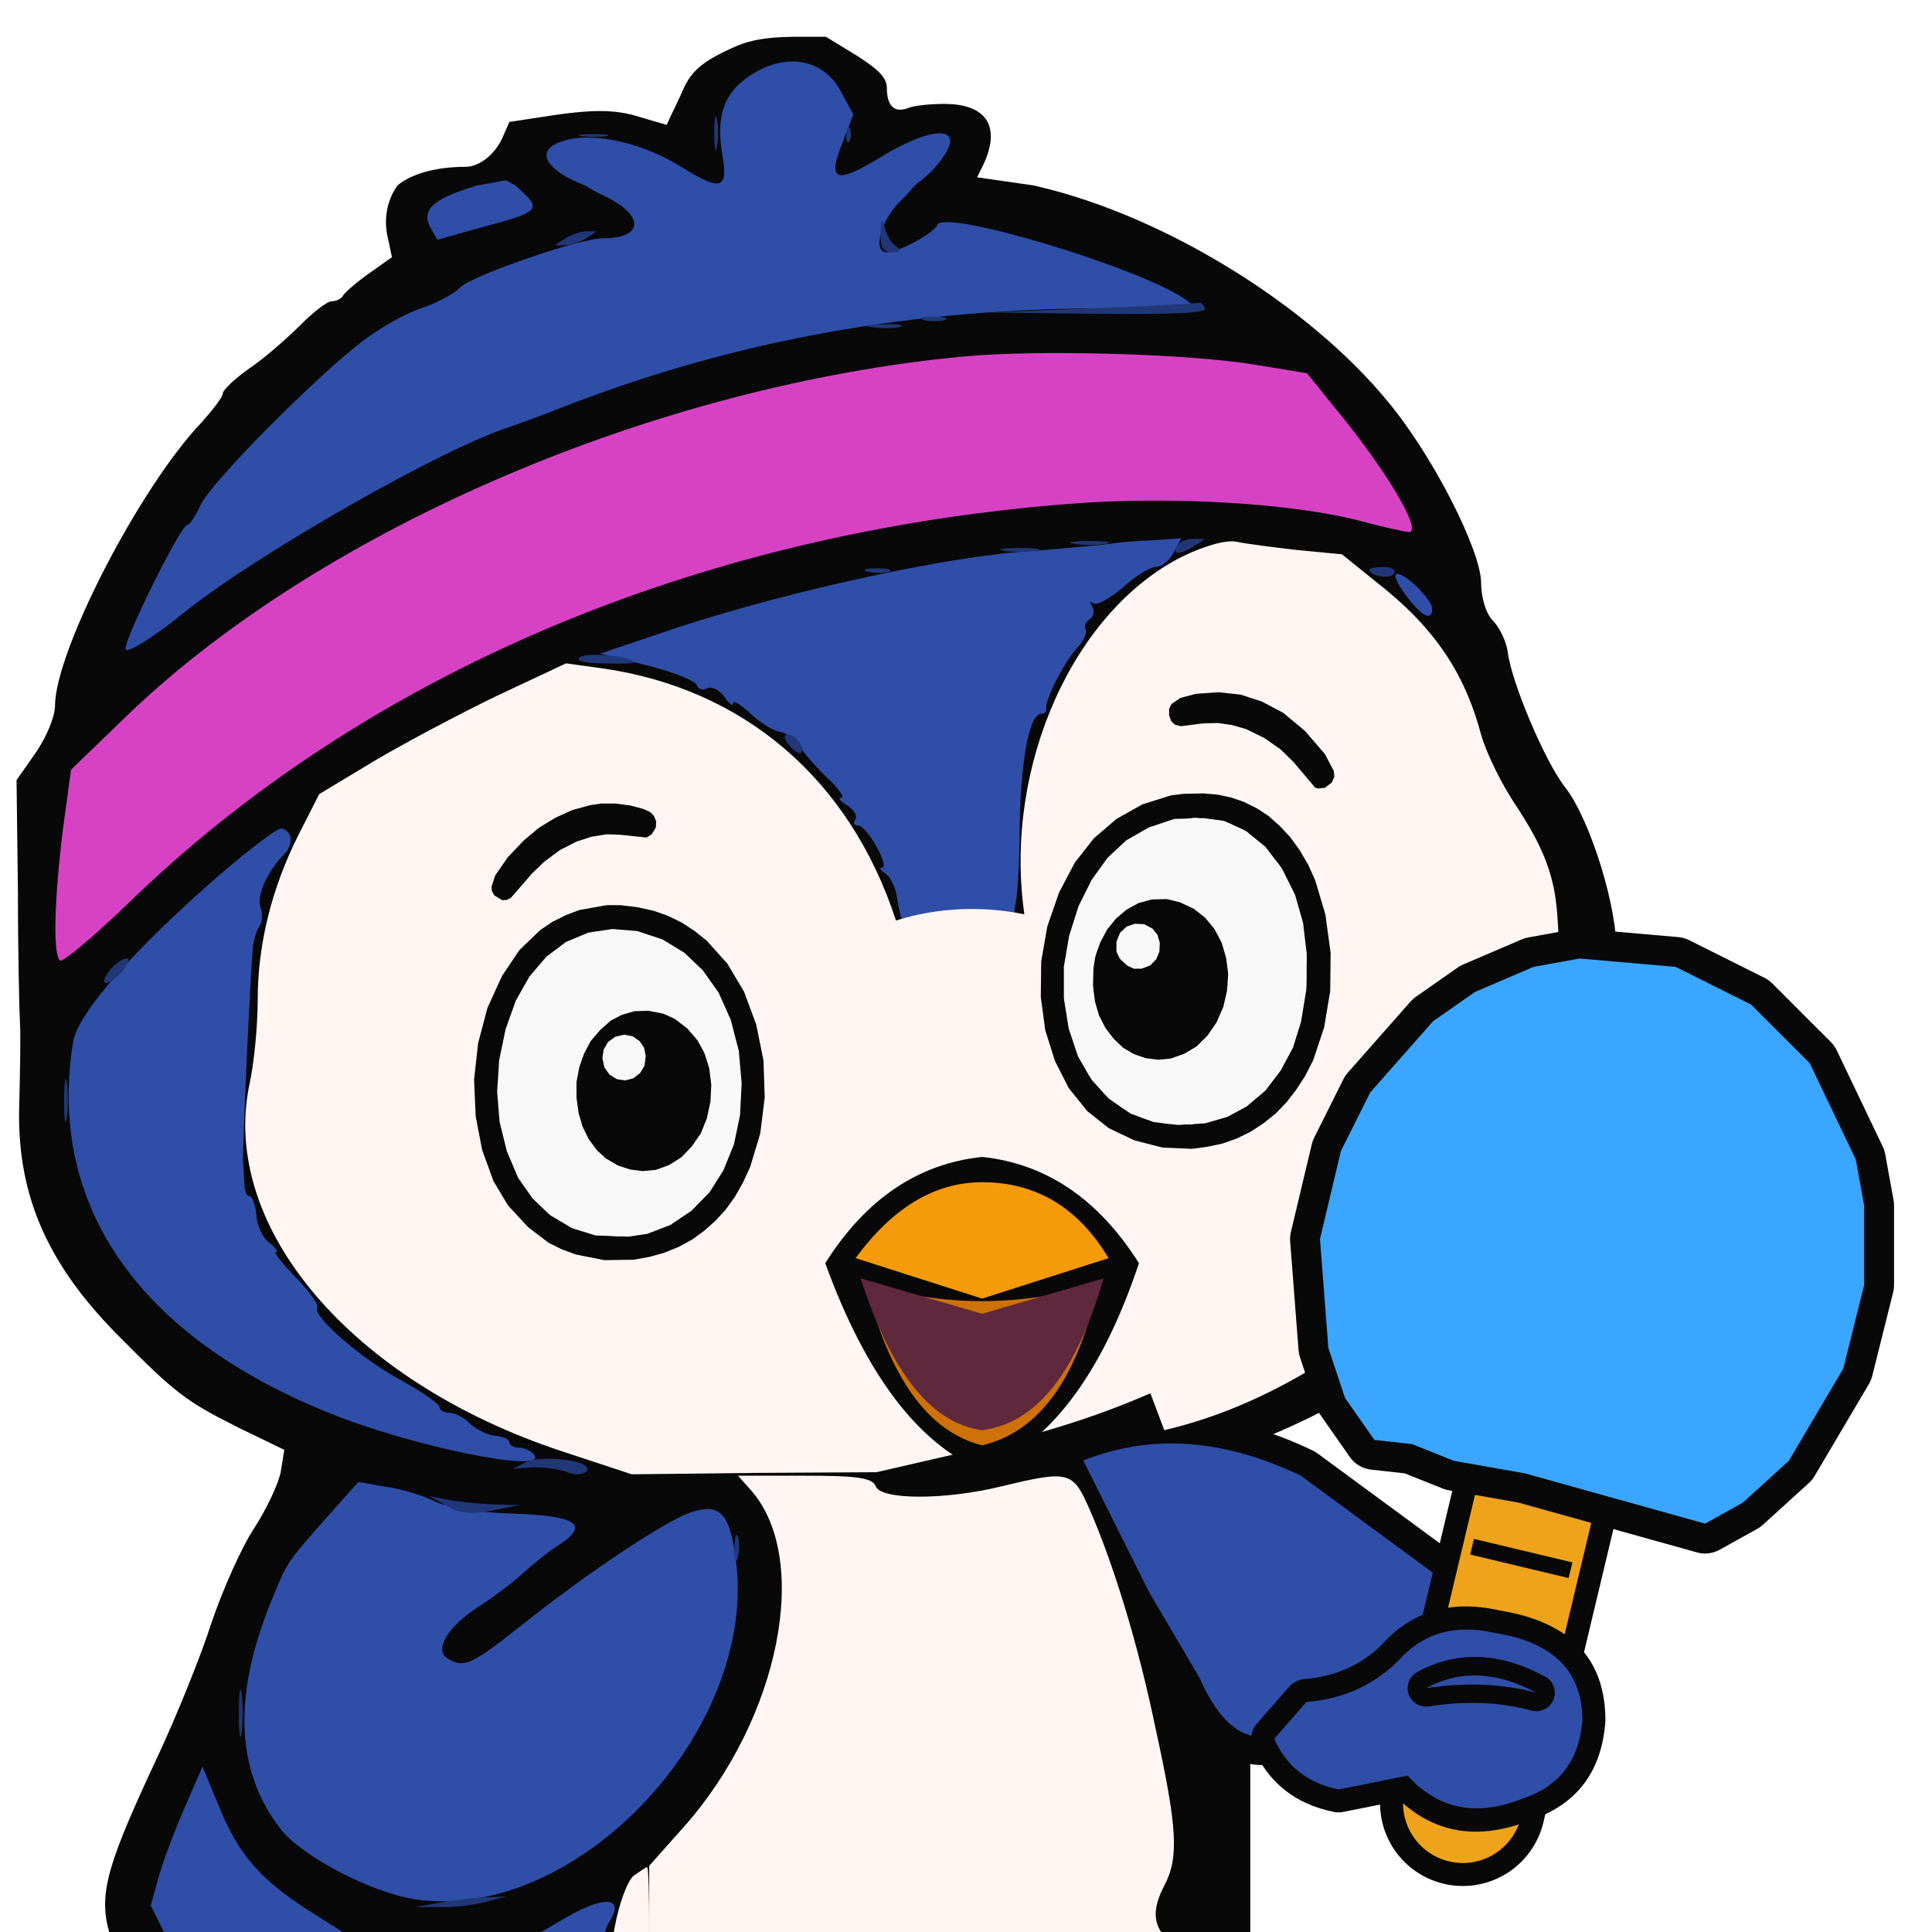
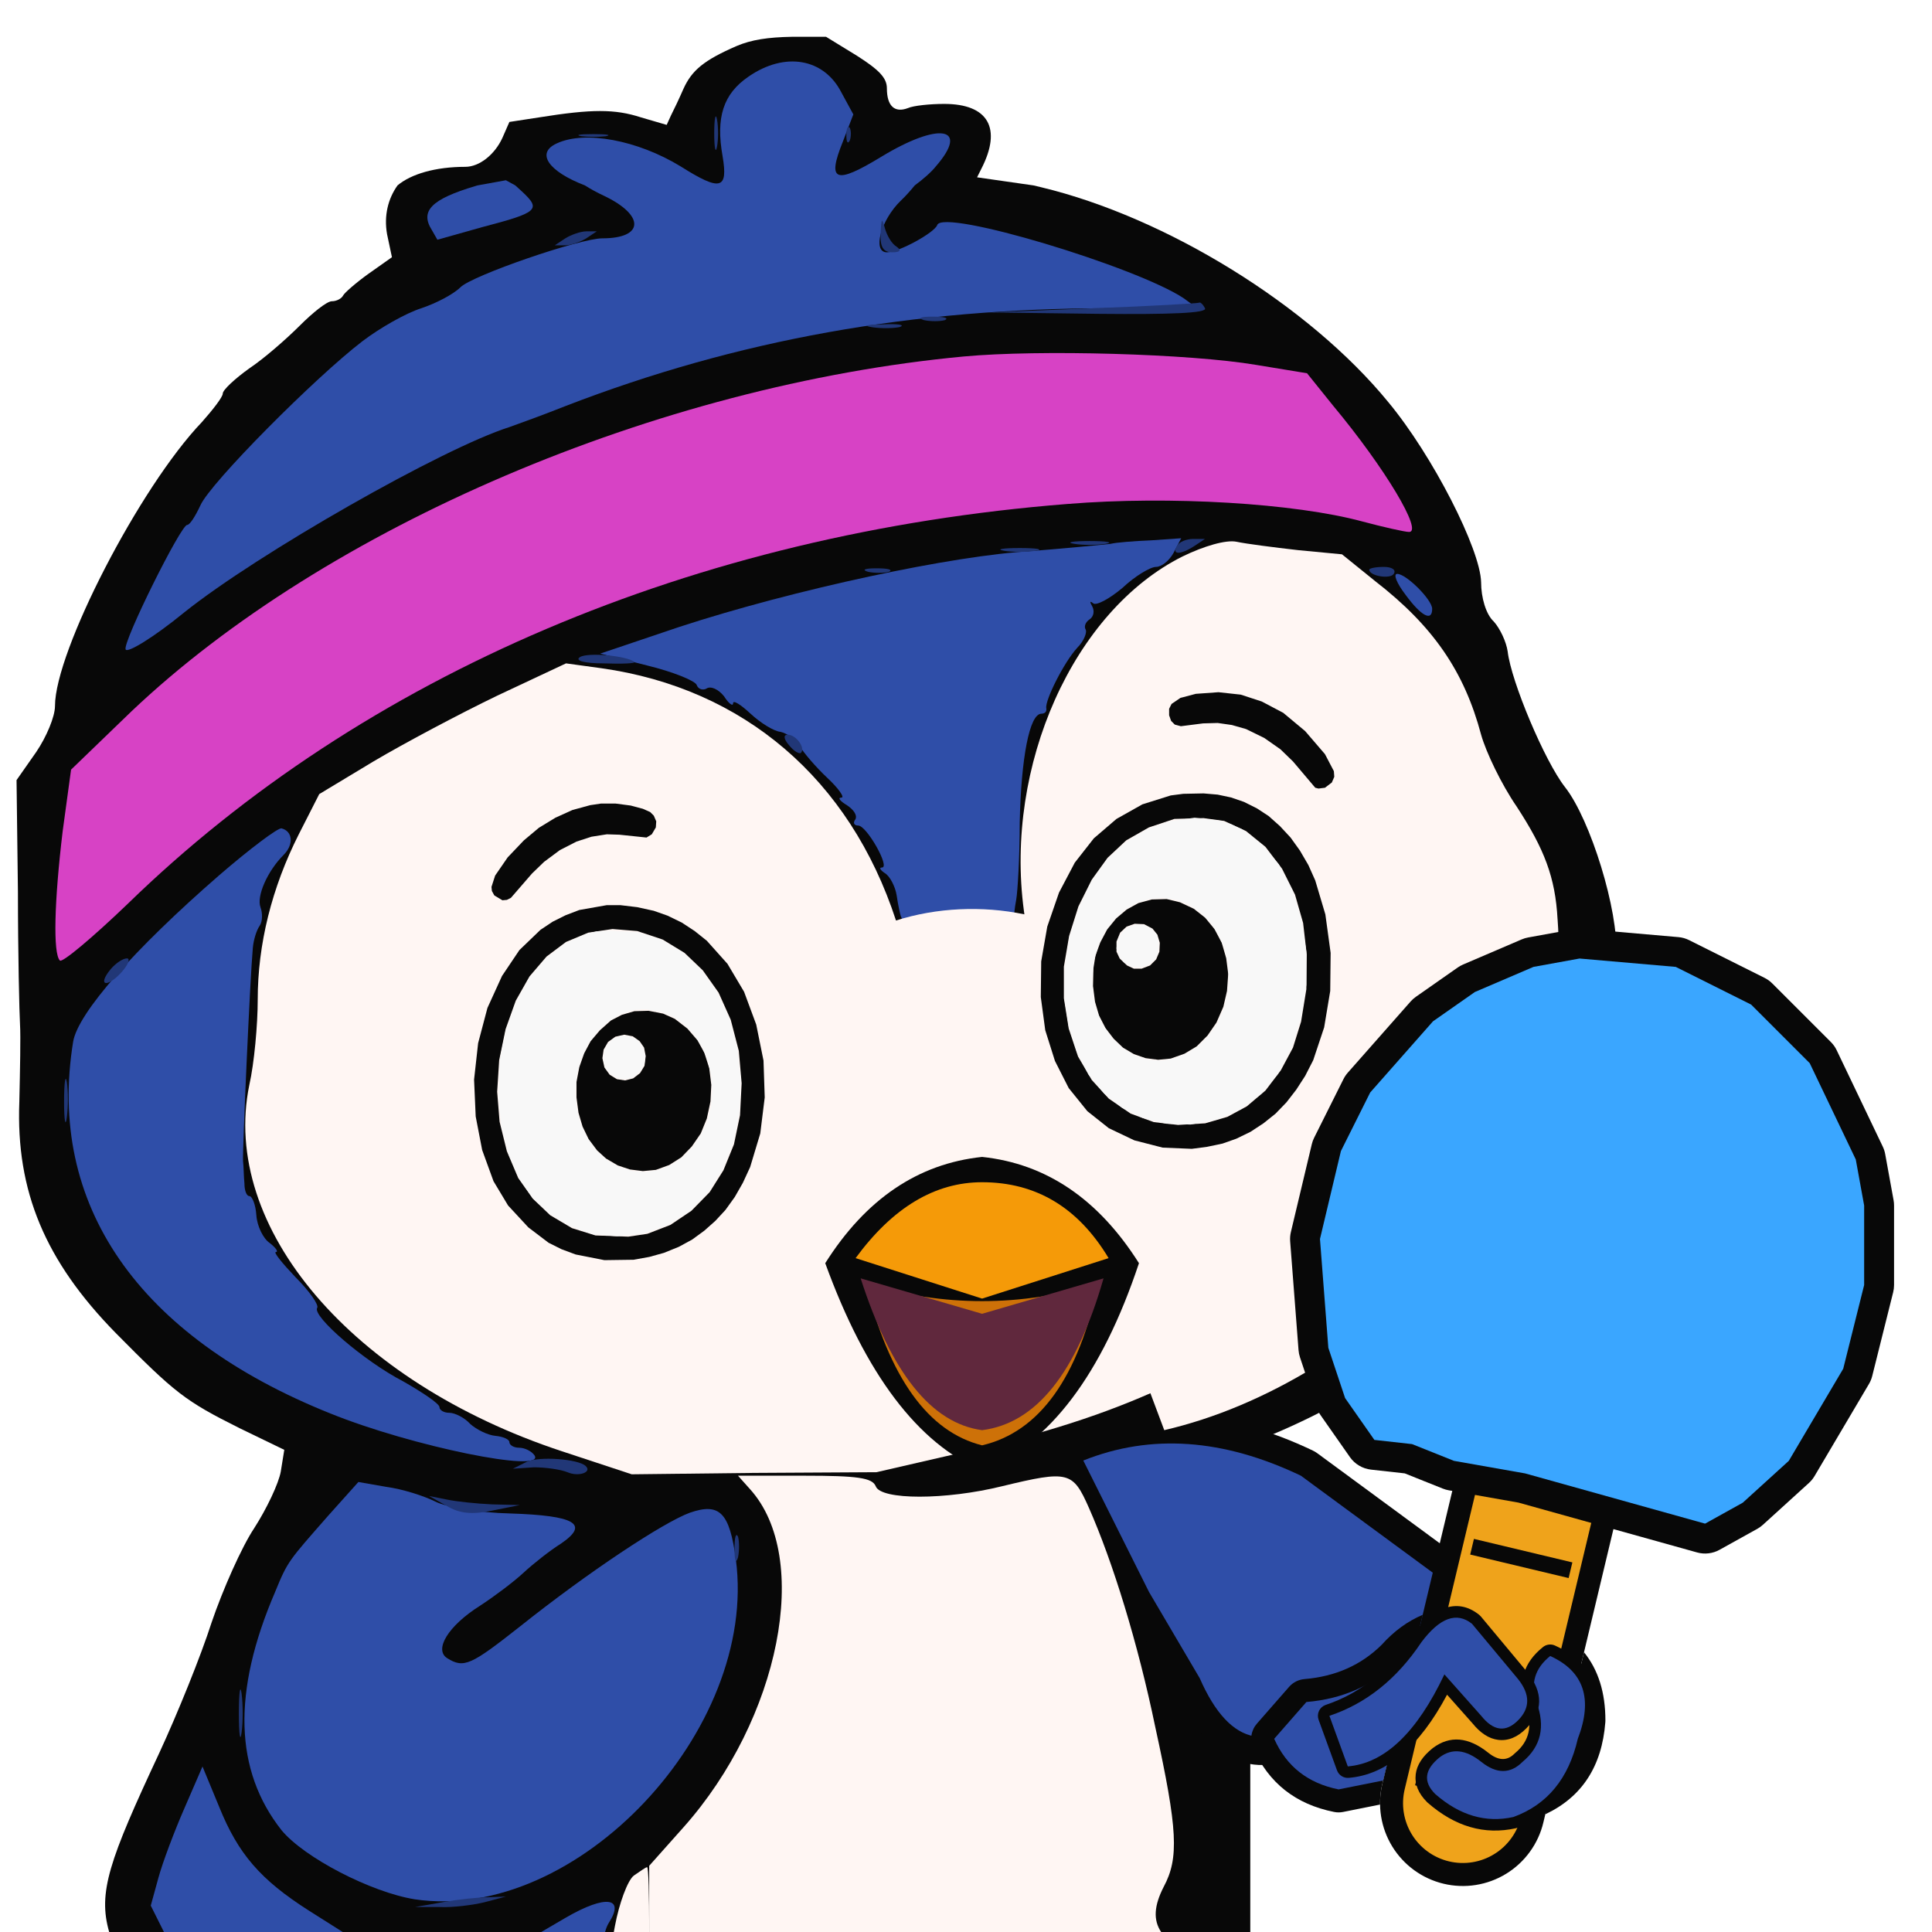
<svg xmlns="http://www.w3.org/2000/svg" viewBox="0 0 420 420" aria-hidden="true" class="sthings" data-character="pip">
  <g data-pip-part="body">
    <path fill="#080808" fill-rule="evenodd" d="M160.128 10.006C163.32 8.638 166.967 8.091 172.135 8H179.58L186.267 12.103C191.13 15.203 192.802 16.936 192.802 19.215C192.802 23.045 194.474 24.595 197.362 23.501C198.577 22.954 202.225 22.589 205.264 22.589C214.839 22.589 217.878 27.878 213.32 36.723L212.408 38.547L224.663 40.305L226.389 40.718C253.592 47.253 284.595 66.401 301.767 87.373C311.495 99.076 321.828 119.44 321.98 126.582C321.98 129.926 323.045 133.573 324.716 135.093C326.084 136.613 327.451 139.501 327.755 141.628C328.515 148.163 335.81 165.488 340.217 171.11C345.764 178.157 351.902 198.068 351.339 207.505H271.8V420.0H23.735C21.258 411.385 23.707 404.441 34.598 381.139C38.549 372.628 43.716 359.863 45.996 352.719C48.427 345.577 52.53 336.306 55.266 332.203C58.002 327.947 60.586 322.477 61.041 319.893L61.801 315.182L52.075 310.471C40.221 304.544 38.093 302.872 25.176 289.803C9.826 274.15 3.443 258.952 4.203 239.5C4.355 232.813 4.508 225.214 4.355 222.782C4.203 220.198 3.899 207.281 3.899 193.907L3.596 169.591L7.851 163.513C10.13 160.169 11.954 155.762 11.954 153.482C11.954 141.628 30.342 105.915 43.868 91.781C46.3 89.045 48.427 86.309 48.427 85.55C48.427 84.79 51.011 82.358 54.202 80.079C57.395 77.951 62.258 73.696 65.145 70.808C68.033 67.921 71.072 65.49 72.136 65.49C73.199 65.49 74.263 64.881 74.567 64.273C74.871 63.666 77.302 61.538 80.038 59.563L85.205 55.915L84.141 50.9C83.444 46.908 84.333 43.233 86.42 40.305C89.34 37.848 94.605 36.267 101.162 36.267C104.202 36.267 107.546 33.623 109.217 29.975L110.737 26.51L117.272 25.507C128.67 23.684 133.685 23.684 139.308 25.507L144.93 27.149L145.842 25.142C146.451 23.957 147.666 21.404 148.578 19.306C150.402 15.294 152.986 13.106 160.128 10.006Z" />
    <path fill="#080808" fill-rule="evenodd" d="M326.8 192.105 351.338 207.505Q350.89 221.805 349.9 238.305Q347.7 269.105 314.7 288.905Q286.1 312.005 252.0 319.705L248.7 305.405Q290.5 294.405 308.1 271.305Q331.2 246.005 326.8 219.605Z" />
    <path fill="#2f4ea8" fill-rule="evenodd" d="M162.712 16.662C170.614 11.191 179.125 12.65 182.924 20.127L185.508 24.869L183.228 30.796C179.733 39.458 181.557 40.188 191.587 34.079C204.201 26.419 210.887 27.605 203.44 36.175C202.47 37.399 200.691 38.958 198.86 40.305C197.826 41.573 196.774 42.727 195.842 43.605C191.435 47.86 189.611 54.851 192.802 54.851C195.386 54.851 203.137 50.596 203.745 48.925C204.961 45.277 247.21 58.043 257.391 64.881L260.279 67.009H241.13C198.426 67.009 160.28 73.847 122.895 88.285C118.336 90.109 112.864 92.084 110.737 92.844C96.299 97.404 56.026 120.352 40.07 133.118C33.383 138.589 27.608 142.084 27.303 141.172C26.696 139.501 39.31 114.121 40.677 114.121C41.285 114.121 42.501 112.145 43.564 109.866C45.692 105.003 68.488 82.054 78.823 74.152C82.622 71.265 88.245 68.072 91.588 67.009C94.779 65.945 98.579 63.969 100.099 62.45C102.683 59.866 126.086 51.812 130.949 51.812C140.067 51.812 140.22 46.796 131.253 42.541C129.771 41.852 128.4 41.1 127.153 40.305C119.322 37.308 116.352 33.284 121.071 31.161C127.15 28.334 138.548 30.431 147.971 36.175C156.633 41.647 158.304 41.191 157.089 33.988C155.57 25.507 157.24 20.401 162.712 16.662Z" />
    <path fill="#2f4ea8" fill-rule="evenodd" d="M112.022 40.305 113.473 41.629C117.727 45.581 116.967 46.189 104.81 49.38L95.084 52.116L93.867 49.988C91.285 45.884 93.716 43.301 103.442 40.414L103.802 40.305L109.977 39.185Z" />
    <path fill="#2f4ea8" fill-rule="evenodd" d="M241.435 118.225C242.65 117.92 246.601 117.616 250.249 117.465L256.784 117.008L255.112 120.2C254.2 121.871 252.528 123.24 251.312 123.24C250.097 123.24 246.753 125.215 244.017 127.798C241.13 130.23 238.242 131.75 237.635 131.142C236.875 130.534 236.875 130.838 237.483 131.902C237.939 132.814 237.787 134.029 236.875 134.638C235.963 135.245 235.66 136.157 235.963 136.765C236.42 137.372 235.66 139.348 234.139 140.868C231.252 144.059 227.149 152.266 227.452 153.938C227.604 154.697 227.149 155.154 226.389 155.154C223.805 155.154 221.982 164.728 221.677 178.862C221.677 186.46 221.222 193.907 220.917 195.579C220.614 197.098 220.31 199.682 220.31 201.05C220.158 202.873 218.942 203.785 216.359 203.785C214.23 203.785 210.127 204.85 207.088 206.065C201.313 208.496 197.058 207.737 198.426 204.393C198.882 203.178 198.426 202.266 197.514 202.266C196.602 202.266 195.995 201.809 195.995 201.05C196.146 200.442 196.146 199.682 195.842 199.226C195.69 198.77 195.235 196.794 194.93 194.667C194.626 192.691 193.411 190.412 192.347 189.804C191.435 189.196 190.979 188.588 191.739 188.588C193.562 188.588 188.396 179.469 186.572 179.469C185.66 179.469 185.355 178.862 185.964 178.102C186.42 177.19 185.508 175.975 184.14 175.063C182.621 174.151 182.012 173.391 182.924 173.391C183.685 173.391 182.316 171.415 179.885 169.135C177.301 166.704 174.717 163.665 173.805 162.144C173.046 160.777 171.071 159.409 169.702 159.105C168.183 158.953 165.296 157.129 163.167 155.154C161.04 153.178 159.368 152.115 159.368 152.875C159.368 153.634 158.457 153.026 157.392 151.354C156.177 149.834 154.505 149.075 153.593 149.682C152.834 150.139 151.77 149.834 151.465 148.922C151.162 148.01 146.299 146.035 140.676 144.668L130.493 142.084L143.108 137.829C166.663 129.622 201.921 121.719 220.917 120.047C230.948 119.288 240.218 118.376 241.435 118.225Z" />
    <path fill="#2f4ea8" fill-rule="evenodd" d="M305.567 129.318C303.591 126.734 302.832 124.759 303.743 124.759C305.72 124.759 311.342 130.382 311.342 132.357C311.342 135.245 308.911 133.878 305.567 129.318Z" />
    <path fill="#2f4ea8" fill-rule="evenodd" d="M47.667 190.259C54.354 184.484 60.434 179.926 61.193 180.078C63.625 180.685 63.929 183.572 61.649 185.853C58.154 189.347 55.723 194.819 56.634 197.251C57.09 198.466 57.09 200.29 56.483 201.202C55.723 202.266 55.114 204.393 54.963 206.065C54.354 212.752 52.683 250.29 52.835 252.417C52.987 253.632 52.987 255.913 53.139 257.28C53.139 258.8 53.595 260.016 54.202 260.016C54.811 260.016 55.571 261.84 55.723 264.119C55.874 266.551 57.242 269.285 58.61 270.197C59.977 271.262 60.586 272.173 59.977 272.173C59.37 272.173 61.346 274.605 64.233 277.644C67.273 280.684 69.4 283.723 68.945 284.331C67.88 286.155 79.126 295.881 87.637 300.289C91.892 302.72 95.539 305.152 95.539 305.912C95.539 306.519 96.451 307.128 97.667 307.128C98.883 307.128 101.011 308.191 102.226 309.559C103.595 310.775 106.026 311.991 107.698 312.143C109.37 312.294 110.737 312.903 110.737 313.51C110.737 314.118 111.649 314.726 112.864 314.726C114.08 314.726 115.6 315.485 116.208 316.397C118.639 320.35 89.461 314.422 71.832 307.279C30.039 290.563 10.13 261.84 15.905 226.429C16.97 220.198 29.127 206.369 47.667 190.259Z" />
    <path fill="#080808" fill-rule="evenodd" d="M233.253 311.887Q257.717 302.103 285.41 315.347Q285.925 315.593 286.384 315.931L323.784 343.431Q324.264 343.784 324.666 344.224Q325.067 344.664 325.377 345.173Q325.685 345.684 325.888 346.244Q326.091 346.804 326.181 347.393Q326.271 347.982 326.243 348.577Q326.217 349.172 326.075 349.75Q325.932 350.329 325.68 350.869Q325.427 351.409 325.074 351.889Q324.857 352.185 324.605 352.452Q306.216 371.991 283.164 381.295Q274.377 385.931 266.662 381.644Q260.033 377.961 255.407 367.569L244.585 349.173Q244.48 348.995 244.389 348.811L230.089 320.211Q229.822 319.678 229.665 319.103Q229.507 318.528 229.465 317.934Q229.423 317.339 229.497 316.748Q229.572 316.158 229.76 315.592Q229.949 315.027 230.244 314.509Q230.539 313.992 230.93 313.541Q231.32 313.091 231.791 312.726Q232.262 312.36 232.794 312.094Q233.02 311.981 233.253 311.887Z" />
    <path fill="#2f4ea8" fill-rule="evenodd" d="M235.5 317.505Q257.5 308.705 282.8 320.805L320.2 348.305Q302.6 367.005 280.6 375.805Q276.341 378.128 272.627 377.453Q265.79 376.21 260.8 364.805L249.8 346.105Z" />
    <path fill="#2f4ea8" fill-rule="evenodd" d="M71.376 329.468 77.911 322.172 83.989 323.237C87.485 323.693 92.196 325.213 94.627 326.428C97.059 327.644 104.05 328.859 110.889 329.012C125.023 329.468 128.214 331.291 121.983 335.546C119.551 337.066 115.904 339.954 113.776 341.929C111.649 343.905 107.393 347.096 104.354 349.072C97.363 353.479 94.324 358.646 97.211 360.47C100.859 362.75 102.378 361.99 113.168 353.479C128.062 341.626 144.171 330.988 149.946 328.859C156.48 326.58 158.609 328.859 159.976 339.042C164.839 376.123 125.326 418.068 90.221 412.901C80.646 411.381 66.057 403.782 61.193 397.856C51.011 384.938 50.403 367.917 59.826 346.032C62.561 339.346 62.713 339.346 71.376 329.468Z" />
    <path fill="#2f4ea8" fill-rule="evenodd" d="M40.07 393.144 44.021 384.026 47.667 392.841C51.771 403.022 56.634 408.646 67.121 415.332L74.498 420.0H35.64L32.774 414.269L34.446 408.19C35.358 404.846 37.941 398.007 40.07 393.144Z" />
    <path fill="#2f4ea8" fill-rule="evenodd" d="M123.047 416.853C131.71 411.838 135.964 412.445 132.317 418.068C131.991 418.611 131.724 419.29 131.542 420.0H117.666Z" />
    <path fill="#213777" fill-rule="evenodd" d="M155.265 28.972C155.265 25.689 155.57 24.413 155.873 25.963C156.177 27.605 156.177 30.34 155.873 31.89C155.57 33.531 155.265 32.255 155.265 28.972Z" />
    <path fill="#213777" fill-rule="evenodd" d="M183.988 29.428C183.988 27.878 184.292 27.24 184.748 27.787C185.052 28.425 185.052 29.701 184.748 30.523C184.292 31.434 183.988 30.887 183.988 29.428Z" />
    <path fill="#213777" fill-rule="evenodd" d="M126.39 29.61C124.871 29.337 126.086 29.154 128.974 29.154C131.861 29.154 133.077 29.337 131.71 29.61C130.189 29.793 127.758 29.793 126.39 29.61Z" />
    <path fill="#213777" fill-rule="evenodd" d="M191.435 50.596C191.587 47.404 191.739 47.253 192.347 49.532C192.802 51.204 193.866 53.028 194.93 53.635C195.995 54.395 195.69 54.851 194.018 54.851C192.042 54.851 191.283 53.788 191.435 50.596Z" />
    <path fill="#213777" fill-rule="evenodd" d="M122.895 51.812C124.111 51.052 126.238 50.292 127.454 50.292H129.734L127.454 51.812C126.238 52.571 124.111 53.331 122.895 53.331H120.615Z" />
    <path fill="#213777" fill-rule="evenodd" d="M237.635 67.009C250.249 66.553 260.583 65.945 260.735 65.793C260.887 65.641 261.495 66.097 261.951 67.009C262.559 68.072 254.504 68.377 238.851 68.225L214.839 67.921Z" />
    <path fill="#213777" fill-rule="evenodd" d="M200.858 69.593C199.337 69.137 200.249 68.832 202.68 68.832C205.264 68.832 206.328 69.137 205.416 69.593C204.352 69.896 202.225 69.896 200.858 69.593Z" />
    <path fill="#213777" fill-rule="evenodd" d="M189.46 71.113C187.484 70.808 188.699 70.504 192.042 70.504C195.386 70.353 196.905 70.656 195.538 71.113C194.018 71.416 191.283 71.416 189.46 71.113Z" />
    <path fill="#213777" fill-rule="evenodd" d="M233.532 118.225C231.555 117.92 233.076 117.616 236.875 117.616C240.674 117.616 242.195 117.92 240.371 118.225C238.395 118.528 235.355 118.528 233.532 118.225Z" />
    <path fill="#213777" fill-rule="evenodd" d="M255.872 118.68C256.327 117.768 257.999 117.16 259.367 117.16H261.951L259.671 118.68C256.632 120.656 254.655 120.656 255.872 118.68Z" />
    <path fill="#213777" fill-rule="evenodd" d="M218.335 119.744C216.359 119.44 217.878 119.135 221.677 119.135C225.477 119.135 226.997 119.44 225.173 119.744C223.198 120.047 220.158 120.047 218.335 119.744Z" />
    <path fill="#213777" fill-rule="evenodd" d="M188.699 124.303C187.179 123.847 188.091 123.543 190.523 123.543C193.107 123.543 194.171 123.847 193.259 124.303C192.195 124.607 190.067 124.607 188.699 124.303Z" />
    <path fill="#213777" fill-rule="evenodd" d="M297.664 123.847C297.664 123.543 299.033 123.24 300.855 123.24C302.527 123.24 303.591 123.847 302.984 124.759C302.224 125.975 297.664 125.215 297.664 123.847Z" />
    <path fill="#213777" fill-rule="evenodd" d="M126.086 142.844C127.758 141.78 136.268 142.54 137.94 143.907C138.245 144.212 135.204 144.364 131.253 144.212C126.998 144.212 124.871 143.604 126.086 142.844Z" />
    <path fill="#213777" fill-rule="evenodd" d="M171.526 161.993C170.311 160.625 170.311 159.713 171.223 159.713C173.046 159.713 175.174 162.601 174.11 163.665C173.805 163.968 172.59 163.36 171.526 161.993Z" />
    <path fill="#213777" fill-rule="evenodd" d="M24.112 210.625C25.176 209.408 26.696 208.344 27.608 208.344C28.367 208.344 27.911 209.713 26.391 211.384C23.2 214.879 21.073 214.271 24.112 210.625Z" />
    <path fill="#213777" fill-rule="evenodd" d="M13.929 239.5C13.929 235.244 14.234 233.42 14.538 235.244C14.841 237.219 14.841 240.563 14.538 242.843C14.234 245.275 13.929 243.603 13.929 239.5Z" />
    <path fill="#213777" fill-rule="evenodd" d="M114.536 317.766C117.272 316.55 125.63 317.157 127.302 318.678C128.822 320.045 125.783 321.109 123.351 320.045C121.83 319.438 118.639 318.981 116.055 318.981L111.497 319.285Z" />
    <path fill="#213777" fill-rule="evenodd" d="M97.059 327.34 93.26 325.213 97.059 325.972C99.187 326.428 103.595 326.884 106.938 327.035L113.016 327.188L106.938 328.404C102.53 329.316 99.795 329.012 97.059 327.34Z" />
    <path fill="#213777" fill-rule="evenodd" d="M159.673 336.763C159.673 334.179 159.976 333.115 160.433 334.027C160.736 335.091 160.736 337.218 160.433 338.585C159.976 340.106 159.673 339.194 159.673 336.763Z" />
    <path fill="#213777" fill-rule="evenodd" d="M51.923 372.476C51.923 367.917 52.227 365.941 52.53 368.221C52.835 370.653 52.835 374.3 52.53 376.579C52.227 379.01 51.923 377.035 51.923 372.476Z" />
    <path fill="#213777" fill-rule="evenodd" d="M96.299 413.509C99.642 412.901 104.05 412.445 106.177 412.445L109.977 412.293L105.417 413.509C102.986 414.117 98.427 414.725 95.539 414.572H90.221Z" />
    <path fill="#fff6f3" fill-rule="evenodd" d="M257.087 120.959C261.799 118.68 266.51 117.313 268.789 117.768C270.917 118.225 276.845 118.984 282.163 119.592L291.737 120.504L298.88 126.279C311.646 136.157 318.333 146.035 321.98 159.713C323.045 163.513 326.388 170.503 329.73 175.366C335.733 184.57 338.107 190.73 338.598 199.805H338.603Q341.1 232.805 318.0 271.305Q286.1 303.205 253.1 310.905L250.089 302.878C237.848 308.255 224.218 312.453 205.721 316.55L190.523 320.045L163.927 320.197L137.333 320.501L122.135 315.485C76.542 300.441 47.82 266.854 54.202 235.852C55.266 231.141 56.026 222.782 56.026 217.31C56.026 205.305 59.066 192.995 64.992 181.293L69.4 172.631L81.254 165.488C87.941 161.537 99.947 155.154 108.153 151.203L123.047 144.212L130.798 145.276C161.639 149.638 184.737 169.343 194.781 200.112C203.601 197.304 213.52 196.856 222.69 198.768L222.589 198.01C218.335 166.4 233.379 132.814 257.087 120.959Z" />
    <path fill="#fff6f3" fill-rule="evenodd" d="M137.788 407.734C139.155 406.822 140.372 405.91 140.676 405.91C140.979 405.91 141.132 411.99 141.132 419.588V420.0H133.439C133.518 419.573 133.6 419.132 133.685 418.676C134.597 413.813 136.421 408.797 137.788 407.734Z" />
    <path fill="#fff6f3" fill-rule="evenodd" d="M163.016 323.693 160.433 320.805H174.87C186.42 320.805 189.611 321.26 190.371 323.084C191.435 326.125 205.568 326.125 217.878 323.084C232.315 319.59 233.227 319.893 236.723 327.796C241.89 339.497 247.361 357.127 251.161 375.516C256.024 397.704 256.327 403.934 252.984 410.166C250.873 414.284 250.668 417.375 252.423 420.0H141.132V405.606L148.578 397.247C169.551 373.692 176.541 338.585 163.016 323.693Z" />
    <path fill="#d742c5" fill-rule="evenodd" d="M209.52 77.495C225.933 75.976 258.608 76.888 273.045 79.319L284.139 81.143L289.762 88.133C301.16 101.81 309.366 115.641 306.327 115.641C305.415 115.641 300.704 114.577 296.145 113.36C281.555 109.409 254.352 107.738 232.012 109.562C151.162 115.944 78.974 146.643 27.76 196.491C20.161 203.785 13.474 209.408 13.017 208.801C11.498 207.281 11.802 195.882 13.626 180.685L15.449 167.312L28.52 154.697C70.767 114.577 142.955 83.726 209.52 77.495Z" />
  </g>
  <g class="sthings-face" data-face="surprised">
    <g data-pip-part="eye-0">
      <path fill="#080808" fill-rule="evenodd" d="M131.924 196.769H134.828L138.524 197.209L142.132 198.001L145.124 199.057L148.204 200.553L151.02 202.401L153.66 204.513L158.148 209.529L161.756 215.601L164.396 222.729L165.98 230.561L166.244 238.569L165.276 246.401L163.076 253.705L161.492 257.137L159.732 260.217L157.708 263.033L155.508 265.409L153.132 267.521L150.492 269.457L147.588 271.041L144.332 272.361L141.164 273.241L137.732 273.857L131.396 273.945L125.148 272.713L122.068 271.569L119.252 270.161L114.852 266.817L110.452 262.065L107.284 256.785L104.82 250.009L103.412 242.705L103.06 234.697L103.94 226.777L105.964 219.121L109.132 212.169L112.916 206.537L117.492 202.137L120.132 200.377L122.948 198.969L125.94 197.825L131.924 196.769ZM138.524 202.401 133.156 201.961 127.876 202.753 123.036 204.777 118.812 207.945 115.116 212.257 112.124 217.537 109.924 223.697 108.516 230.473 108.076 237.337 108.604 243.849 110.188 250.273 112.652 256.081 115.82 260.569 119.604 264.177 124.356 266.993 129.46 268.577 136.588 268.841 140.724 268.225 145.74 266.289 150.316 263.209 154.276 259.161 157.268 254.409 159.556 248.777 160.876 242.441 161.228 235.489 160.612 228.449 158.852 221.673 156.212 215.777 152.78 210.937 148.82 207.153 144.068 204.249 138.524 202.401ZM135.18 220.617 137.908 219.825 140.988 219.737 144.156 220.353 146.708 221.497 149.436 223.609 151.636 226.161 153.132 228.889 154.188 232.233 154.628 235.841 154.452 239.449 153.66 243.145 152.34 246.401 150.404 249.217 148.116 251.593 145.476 253.265 142.572 254.321 139.756 254.585 136.94 254.233 134.3 253.353 131.748 251.857 129.812 250.097 127.964 247.633 126.644 244.905 125.764 241.913 125.324 238.569V235.225L125.94 231.969L126.996 228.977L128.404 226.337L130.428 223.961L132.804 221.849L135.18 220.617ZM128.316 175.033 130.692 174.681H133.772L137.116 175.121L139.756 175.825L141.34 176.529L142.132 177.321L142.66 178.553L142.572 179.873L141.692 181.369L140.548 182.073L134.652 181.457L131.924 181.369L128.58 181.897L125.324 182.953L121.716 184.801L118.284 187.353L115.644 189.905L111.068 195.185L110.188 195.625L109.22 195.713L107.46 194.657L106.932 193.689L106.844 192.809L107.636 190.345L110.364 186.385L113.884 182.689L117.14 179.961L120.748 177.761L124.444 176.089L128.316 175.033ZM139.052 226.337 137.556 225.281 135.708 224.929 133.772 225.369 132.188 226.513 131.22 228.185 130.956 230.033 131.396 232.057 132.54 233.641 134.124 234.609 135.884 234.873 137.644 234.433 139.14 233.289 140.108 231.705 140.372 229.593 140.02 227.745 139.052 226.337Z" />
      <path fill="#f8f8f8" fill-rule="evenodd" d="M127.436 203.017 129.636 202.489 132.54 202.313 138.7 202.665 143.716 204.249 148.38 206.977 152.516 210.937 155.948 215.777 158.588 221.497 160.26 227.657 161.052 234.609 160.788 241.737 159.468 248.337 157.092 254.233 153.924 259.249 149.876 263.385 145.124 266.377 139.756 268.225 134.124 268.753 128.844 268.313 123.916 266.553 119.516 263.913 115.82 260.481 112.828 256.169 110.54 250.889 108.956 244.817 108.34 238.305 108.692 230.121 109.924 224.049 112.036 218.153 114.852 212.873 118.548 208.473 122.772 205.129 127.436 203.017ZM143.716 220.001 140.284 219.385 137.908 219.561 135.004 220.441 132.188 222.113 129.9 224.225 127.876 226.953 126.38 230.121 125.412 233.553 125.06 237.249 125.324 240.681 126.204 244.201 127.612 247.281 129.548 250.009 131.836 252.121 134.476 253.617 137.556 254.585 140.46 254.761 143.276 254.321 145.916 253.265 148.468 251.505 150.58 249.393 152.34 246.753 153.748 243.761 154.54 240.681 154.804 237.249 154.628 233.817 153.836 230.561 152.604 227.569 150.844 224.841 148.82 222.729 146.444 221.057 143.716 220.001ZM133.42 225.721 135.18 225.105 136.852 225.281 138.7 226.161 139.756 227.657 140.284 229.505 140.108 231.265 139.14 232.937 137.732 234.169 136.06 234.609 134.3 234.433 132.628 233.465 131.572 232.057 131.132 230.385 131.308 228.449 132.1 226.953 133.42 225.721Z" />
    </g>
    <g data-pip-part="eye-1">
      <path fill="#080808" fill-rule="evenodd" d="M254.508 172.921 257.236 172.569 261.636 172.481 264.716 172.745 267.62 173.361 270.436 174.329 273.252 175.737 275.804 177.409 278.268 179.609 280.556 182.073 282.58 184.889 284.428 188.057 285.924 191.401 288.124 198.793 289.268 207.153 289.18 215.425 287.86 223.345 285.484 230.473 283.724 233.905 281.788 236.897 279.676 239.625 277.3 242.089 274.66 244.201 271.844 246.049 268.764 247.545 265.772 248.601 262.428 249.305 259.084 249.745 252.748 249.481 246.588 247.897 241.044 245.257 236.38 241.561 232.332 236.545 229.34 230.649 227.228 223.961 226.26 216.745 226.348 209.001 227.668 201.433 230.22 194.041 233.652 187.529 237.788 182.249 242.716 178.025 248.348 174.857 254.508 172.921ZM266.124 178.465 261.636 177.849 255.3 178.025 249.756 179.873 244.828 182.689 240.78 186.473 237.348 191.225 234.444 197.033 232.42 203.457 231.276 210.145V217.009L232.332 223.609L234.356 229.681L237.348 234.785L241.044 238.833L245.796 242.089L250.812 243.937L256.092 244.553L261.988 244.201L266.828 242.793L271.052 240.505L275.1 237.073L278.444 232.673L281.084 227.745L282.844 222.113L283.988 215.073L284.076 207.505L283.284 200.641L281.524 194.481L278.708 188.849L275.1 184.097L270.876 180.665L266.124 178.465ZM247.468 196.329 250.372 195.537 253.628 195.449 256.532 196.153 259.524 197.561 261.988 199.497 264.012 201.961 265.596 204.953 266.564 208.297 267.004 211.729 266.74 215.425 265.948 218.857 264.452 222.289 262.516 225.105 260.14 227.481 257.5 229.065 254.508 230.121 251.78 230.385 249.052 230.033 246.5 229.153 244.124 227.745 242.1 225.809 240.34 223.521 238.932 220.793 238.052 217.801 237.612 214.369 237.7 210.497 238.14 207.769 239.196 204.865 240.692 202.049 242.628 199.673 244.916 197.737 247.468 196.329ZM259.964 150.833 264.892 150.481 269.732 151.009 274.308 152.505 278.972 154.969 283.724 158.929 288.036 163.945 289.972 167.641 290.06 168.873 289.532 170.105 288.036 171.249 286.628 171.425 285.924 171.249 281.084 165.529 278.356 162.889 274.836 160.425 270.876 158.489 267.796 157.609 264.716 157.169 261.548 157.257 256.708 157.873 255.388 157.521 254.596 156.729 254.156 155.497V154.089L254.684 153.033L256.62 151.713L259.964 150.833ZM250.548 201.873 248.7 200.905 246.676 200.817 244.916 201.433 243.508 202.753 242.716 204.689V206.889L243.42 208.385L245.004 209.881L246.5 210.585H248.172L250.02 209.881L251.34 208.561L252.044 206.889L252.132 204.953L251.604 203.193L250.548 201.873Z" />
      <path fill="#f8f8f8" fill-rule="evenodd" d="M254.156 178.553 259.7 177.761 264.98 178.377 267.62 179.169 270.084 180.313 274.308 183.569 278.004 187.881 280.996 193.601 282.932 199.849 283.988 206.889V214.105L282.844 221.233L280.82 227.745L277.828 233.465L274.22 237.777L269.82 241.121L264.54 243.409L258.82 244.465L253.54 244.289L248.436 243.057L243.948 240.857L240.076 237.777L236.644 233.641L234.092 228.713L232.332 223.169L231.364 217.009L231.452 210.497L232.42 203.897L234.444 197.473L237.26 191.577L240.604 186.913L244.652 183.129L249.228 180.313L254.156 178.553ZM255.652 195.625 252.66 195.185 249.844 195.449 247.028 196.329 244.564 197.737 242.012 200.113 240.164 202.577 238.756 205.569 237.788 209.001 237.436 212.873 237.7 216.833 238.404 219.737 239.724 222.729 241.748 225.633 244.124 227.921 246.852 229.505 249.756 230.385 252.572 230.561 255.388 230.033 258.204 228.889 260.756 227.217 262.78 225.105 264.628 222.465 265.948 219.473 266.828 216.041 267.092 212.697 266.916 209.353 266.124 206.097 264.892 203.193 263.132 200.553 260.844 198.265 258.292 196.593 255.652 195.625ZM245.18 201.609 246.94 200.993 248.7 201.081 250.284 201.873 251.516 203.193 251.956 205.217 251.692 207.417 250.988 208.649 249.492 209.881 247.908 210.321 246.06 210.233 244.388 209.265 243.332 207.945 242.716 206.185 242.892 204.513 243.86 202.753 245.18 201.609Z" />
    </g>
    <g data-pip-part="beak">
      <path fill="#080808" fill-rule="evenodd" d="M179.4 274.605Q192.6 253.705 213.5 251.505Q234.4 253.705 247.6 274.605Q235.5 310.905 213.5 319.705Q192.6 310.905 179.4 274.605Z" />
      <path fill="#cd7108" fill-rule="evenodd" d="M188.2 279.005Q213.5 286.705 238.8 279.005Q232.2 309.805 213.5 314.205Q195.9 309.805 188.2 279.005Z" />
      <path fill="#f59a08" fill-rule="evenodd" d="M186.0 273.505Q198.1 257.005 213.5 257.005Q231.1 257.005 241.0 273.505L213.5 282.305L186.0 273.505Z" />
      <path fill="#60283d" fill-rule="evenodd" d="M187.1 277.905 213.5 285.605 239.9 277.905Q231.1 308.705 213.5 310.905Q197.0 308.705 187.1 277.905Z" />
    </g>
  </g>
  <g data-pip-part="racket">
    <path fill="#080808" fill-rule="evenodd" d="M353.666 320.181 335.516 396.181Q335.312 397.042 335.023 397.878Q334.734 398.713 334.365 399.517Q333.996 400.32 333.55 401.083Q333.103 401.846 332.584 402.563Q332.066 403.279 331.478 403.941Q330.892 404.602 330.244 405.203Q329.595 405.804 328.89 406.339Q328.186 406.873 327.433 407.337Q326.679 407.799 325.884 408.186Q325.088 408.573 324.259 408.88Q323.431 409.187 322.575 409.411Q321.719 409.636 320.846 409.775Q319.973 409.915 319.09 409.968Q318.208 410.021 317.324 409.986Q316.441 409.953 315.565 409.834Q314.688 409.714 313.829 409.508Q312.969 409.302 312.133 409.014Q311.297 408.725 310.492 408.355Q309.69 407.987 308.926 407.54Q308.163 407.093 307.447 406.575Q306.73 406.056 306.068 405.47Q305.407 404.882 304.807 404.235Q304.205 403.586 303.67 402.882Q303.136 402.176 302.673 401.424Q302.211 400.671 301.823 399.874Q301.436 399.08 301.129 398.251Q300.822 397.421 300.598 396.566Q300.374 395.711 300.234 394.837Q300.095 393.964 300.041 393.082Q299.989 392.198 300.023 391.315Q300.056 390.432 300.176 389.555Q300.297 388.679 300.501 387.819L318.651 311.819Q318.856 310.959 319.145 310.123Q319.433 309.287 319.803 308.484Q320.173 307.68 320.618 306.916Q321.065 306.153 321.584 305.437Q322.102 304.721 322.689 304.06Q323.276 303.399 323.924 302.797Q324.573 302.196 325.278 301.662Q325.982 301.127 326.735 300.664Q327.489 300.201 328.284 299.814Q329.078 299.428 329.908 299.12Q330.737 298.813 331.593 298.588Q332.447 298.364 333.321 298.225Q334.194 298.086 335.077 298.033Q335.96 297.979 336.843 298.013Q337.727 298.047 338.603 298.167Q339.48 298.287 340.339 298.493Q341.199 298.697 342.035 298.987Q342.871 299.275 343.675 299.644Q344.478 300.014 345.242 300.459Q346.005 300.906 346.721 301.425Q347.437 301.943 348.098 302.531Q348.76 303.117 349.361 303.766Q349.963 304.414 350.497 305.119Q351.032 305.823 351.495 306.577Q351.957 307.33 352.344 308.125Q352.731 308.921 353.038 309.75Q353.345 310.578 353.57 311.434Q353.794 312.29 353.934 313.162Q354.072 314.036 354.126 314.919Q354.179 315.801 354.145 316.686Q354.112 317.569 353.992 318.444Q353.871 319.321 353.666 320.181Z" />
    <path fill="#efa31b" fill-rule="evenodd" d="M348.803 319.02 330.653 395.02Q330.505 395.641 330.297 396.244Q330.088 396.848 329.822 397.429Q329.554 398.009 329.233 398.56Q328.911 399.112 328.536 399.629Q328.161 400.146 327.737 400.623Q327.314 401.102 326.845 401.535Q326.376 401.97 325.868 402.356Q325.359 402.742 324.815 403.076Q324.271 403.411 323.697 403.69Q323.123 403.969 322.523 404.191Q321.925 404.413 321.307 404.574Q320.69 404.737 320.058 404.837Q319.428 404.939 318.79 404.977Q318.153 405.014 317.515 404.99Q316.876 404.966 316.243 404.879Q315.611 404.793 314.989 404.645Q314.369 404.496 313.765 404.287Q313.161 404.079 312.581 403.812Q312.001 403.546 311.45 403.224Q310.897 402.901 310.38 402.526Q309.863 402.151 309.386 401.728Q308.907 401.304 308.474 400.836Q308.04 400.367 307.653 399.859Q307.267 399.349 306.933 398.806Q306.599 398.262 306.319 397.687Q306.04 397.113 305.819 396.515Q305.596 395.915 305.435 395.297Q305.272 394.68 305.172 394.05Q305.071 393.418 305.033 392.781Q304.995 392.143 305.019 391.505Q305.043 390.867 305.13 390.235Q305.217 389.601 305.364 388.981L323.514 312.981Q323.663 312.359 323.871 311.755Q324.08 311.151 324.346 310.572Q324.613 309.991 324.935 309.44Q325.257 308.889 325.632 308.372Q326.007 307.855 326.43 307.376Q326.854 306.899 327.323 306.464Q327.791 306.03 328.299 305.644Q328.809 305.259 329.353 304.924Q329.897 304.59 330.471 304.311Q331.045 304.031 331.644 303.809Q332.243 303.587 332.861 303.425Q333.479 303.263 334.109 303.162Q334.74 303.062 335.378 303.023Q336.015 302.985 336.653 303.009Q337.292 303.033 337.924 303.12Q338.557 303.207 339.178 303.356Q339.799 303.504 340.403 303.712Q341.007 303.921 341.587 304.187Q342.167 304.455 342.718 304.777Q343.27 305.099 343.787 305.473Q344.304 305.848 344.782 306.272Q345.26 306.695 345.694 307.164Q346.128 307.633 346.514 308.142Q346.9 308.65 347.235 309.195Q347.569 309.738 347.849 310.312Q348.128 310.887 348.349 311.486Q348.571 312.084 348.733 312.702Q348.896 313.321 348.996 313.951Q349.097 314.581 349.135 315.219Q349.173 315.856 349.149 316.495Q349.125 317.133 349.038 317.766Q348.952 318.398 348.803 319.02Z" />
    <path fill="#080808" fill-rule="evenodd" d="M341.819 339.652 320.421 334.543 319.608 337.947 341.007 343.057 341.819 339.652Z" />
    <path fill="#080808" fill-rule="evenodd" d="M329.84 389.812 308.442 384.703 307.629 388.107 329.027 393.217 329.84 389.812Z" />
    <g data-pip-part="flipper">
-       <path fill="#080808" fill-rule="evenodd" d="M283.584 365.017Q293.688 364.176 300.369 357.559Q310.264 346.541 325.952 350.088Q349 353.803 349 374Q349 374.192 348.985 374.384Q347.736 390.618 332.721 395.696Q316.067 402.295 304.344 391.431L291.981 393.903Q291 394.099 290.019 393.903Q277.482 391.395 272.431 380.031Q272.14 379.377 272.045 378.668Q271.95 377.959 272.056 377.252Q272.163 376.544 272.464 375.895Q272.766 375.246 273.237 374.707L280.237 366.707Q280.878 365.975 281.746 365.537Q282.615 365.098 283.584 365.017Z" />
-       <path fill="#2f4ea8" fill-rule="evenodd" d="M284 370Q296.0 369 304 361Q312 352 325 355Q344 358 344 374Q343 387 331 391Q316 397 306 386L291 389Q281 387 277 378L284 370Z" />
-       <path fill="#080808" fill-rule="evenodd" d="M308.085 363.488Q320.988 356.451 335.896 364.478Q336.243 364.665 336.547 364.916Q336.851 365.167 337.099 365.472Q337.349 365.777 337.534 366.125Q337.719 366.474 337.831 366.851Q337.944 367.228 337.982 367.62Q338.019 368.013 337.979 368.404Q337.94 368.796 337.824 369.173Q337.709 369.549 337.522 369.897Q337.201 370.493 336.7 370.951Q336.201 371.408 335.577 371.676Q334.954 371.943 334.278 371.99Q333.601 372.038 332.948 371.859Q322.767 369.083 310.608 370.954Q310.219 371.013 309.825 370.996Q309.432 370.979 309.049 370.885Q308.667 370.791 308.309 370.625Q307.953 370.459 307.635 370.226Q307.317 369.993 307.051 369.702Q306.784 369.412 306.58 369.075Q306.376 368.738 306.241 368.368Q306.107 367.997 306.046 367.608Q305.953 366.998 306.047 366.389Q306.141 365.78 306.415 365.226Q306.689 364.673 307.116 364.229Q307.543 363.784 308.085 363.488Z" />
-       <path fill="#2f4ea8" fill-rule="evenodd" d="M310 367Q321 361 334 368.001Q323 365 310 367Z" />
+       <g data-grip-part="palm-back">
+         <path fill="#080808" fill-rule="evenodd" d="M283.584 365.017Q293.688 364.176 300.369 357.559Q304.356 353.12 309.284 351.045L300.501 387.819Q300.297 388.679 300.176 389.555Q300.056 390.432 300.023 391.315Q300.004 391.807 300.012 392.296L291.981 393.903Q291 394.099 290.019 393.903Q277.482 391.395 272.431 380.031Q272.14 379.377 272.045 378.668Q271.95 377.959 272.056 377.252Q272.163 376.544 272.464 375.895Q272.766 375.246 273.237 374.707L280.237 366.707Q280.878 365.975 281.746 365.537Q282.615 365.098 283.584 365.017ZM335.941 394.405 344.352 359.184Q349 364.93 349 374Q349 374.192 348.985 374.384Q347.878 388.782 335.941 394.405Z" />
+         <path fill="#2f4ea8" fill-rule="evenodd" d="M284 370Q296.0 369 304 361Q305.734 359.049 307.703 357.662L300.682 387.064L291 389Q281 387 277 378L284 370ZM337.593 387.486 342.638 366.364Q344 369.715 344 374Q343.322 382.81 337.593 387.486Z" />
+       </g>
+       <g data-grip-part="curl-front">
+         <path fill="#080808" fill-rule="evenodd" d="M338.034 357.724Q351.108 363.667 345.397 378.733Q342.057 392.912 329.855 397.35Q329.702 397.405 329.542 397.441Q319.307 399.715 310.354 391.882Q310.291 391.827 310.232 391.768Q307.367 388.903 307.769 385.69Q308.145 382.682 311.439 380.048Q311.469 380.023 311.5 380Q317.05 375.838 323.562 381.048Q326.814 383.65 329.232 381.232Q329.312 381.152 329.399 381.08Q334.036 377.216 331.659 370.878Q331.643 370.834 331.628 370.79Q329.077 363.136 335.438 358.048Q335.989 357.607 336.691 357.52Q337.392 357.432 338.034 357.724Z" />
+         <path fill="#2f4ea8" fill-rule="evenodd" d="M337 360Q348 365 343 378Q340.0 391 329.0 395Q320 397 312 390.001Q308 386 313 382Q317 379.001 322 383Q327 387 331 383Q337 378 334 370Q332 364 337 360Z" />
+       </g>
+       <g data-grip-part="thumb-front">
+         <path fill="#080808" fill-rule="evenodd" d="M288.21 370.628Q299.396 366.899 306.92 355.613Q306.958 355.555 307.0 355.5Q310.446 350.904 313.896 349.65Q317.965 348.171 321.562 351.047Q321.759 351.206 321.92 351.399L331.921 363.399Q337.35 370.185 331.768 375.768Q328.903 378.632 325.69 378.23Q322.707 377.858 320.09 374.615L314.58 368.415Q305.49 385.467 293.207 386.492Q292.798 386.526 292.399 386.427Q291.998 386.328 291.652 386.105Q291.305 385.883 291.048 385.562Q290.792 385.241 290.651 384.855L286.65 373.855Q286.481 373.387 286.503 372.89Q286.525 372.393 286.735 371.943Q286.945 371.492 287.311 371.156Q287.678 370.821 288.146 370.65Q288.178 370.639 288.21 370.628Z" />
+         <path fill="#2f4ea8" fill-rule="evenodd" d="M289 373Q301 369 309 357.001Q315 349 320 353L330 365Q334 370 330 374Q326 378 322 373L314 364Q305 383 293 384L289 373Z" />
+       </g>
    </g>
    <g data-pip-part="blade">
      <path fill="#080808" fill-rule="evenodd" d="M332.198 203.8 342.208 201.98Q343.065 201.824 343.934 201.899L364.863 203.72Q366.099 203.827 367.207 204.381L383.586 212.572Q384.53 213.042 385.276 213.789L398.016 226.528Q398.804 227.316 399.283 228.32L409.293 249.25Q409.67 250.035 409.825 250.892L411.645 260.902Q411.75 261.479 411.75 262.065V279.355Q411.75 280.156 411.556 280.931L407.005 299.132Q406.777 300.048 406.296 300.862L394.467 320.882Q393.967 321.726 393.242 322.385L383.232 331.485Q382.676 331.991 382.017 332.357L373.827 336.907Q372.705 337.529 371.431 337.68Q370.159 337.831 368.922 337.485L330.098 326.652L314.941 323.976Q314.28 323.86 313.656 323.61L305.375 320.298L298.062 319.485Q296.669 319.33 295.464 318.616Q294.259 317.901 293.455 316.753L287.084 307.652Q286.542 306.878 286.243 305.98L282.603 295.061Q282.35 294.302 282.29 293.503L280.469 269.843Q280.391 268.829 280.626 267.84L285.177 248.73Q285.351 247.999 285.686 247.328L292.057 234.588Q292.435 233.83 292.996 233.194L306.646 217.724Q307.158 217.144 307.792 216.7L316.892 210.33Q317.442 209.945 318.059 209.681L330.8 204.22Q331.475 203.931 332.198 203.8Z" />
      <path fill="#3aa6ff" fill-rule="evenodd" d="M333.36 210.195 343.37 208.375 364.3 210.195 380.68 218.385 393.42 231.125 403.43 252.055 405.25 262.065V279.355L400.7 297.555L388.87 317.575L378.86 326.675L370.67 331.225L331.54 320.305L316.069 317.575L306.97 313.936L298.78 313.025L292.41 303.926L288.77 293.005L286.95 269.345L291.5 250.235L297.87 237.495L311.52 222.025L320.62 215.655L333.36 210.195Z" />
    </g>
  </g>
</svg>
